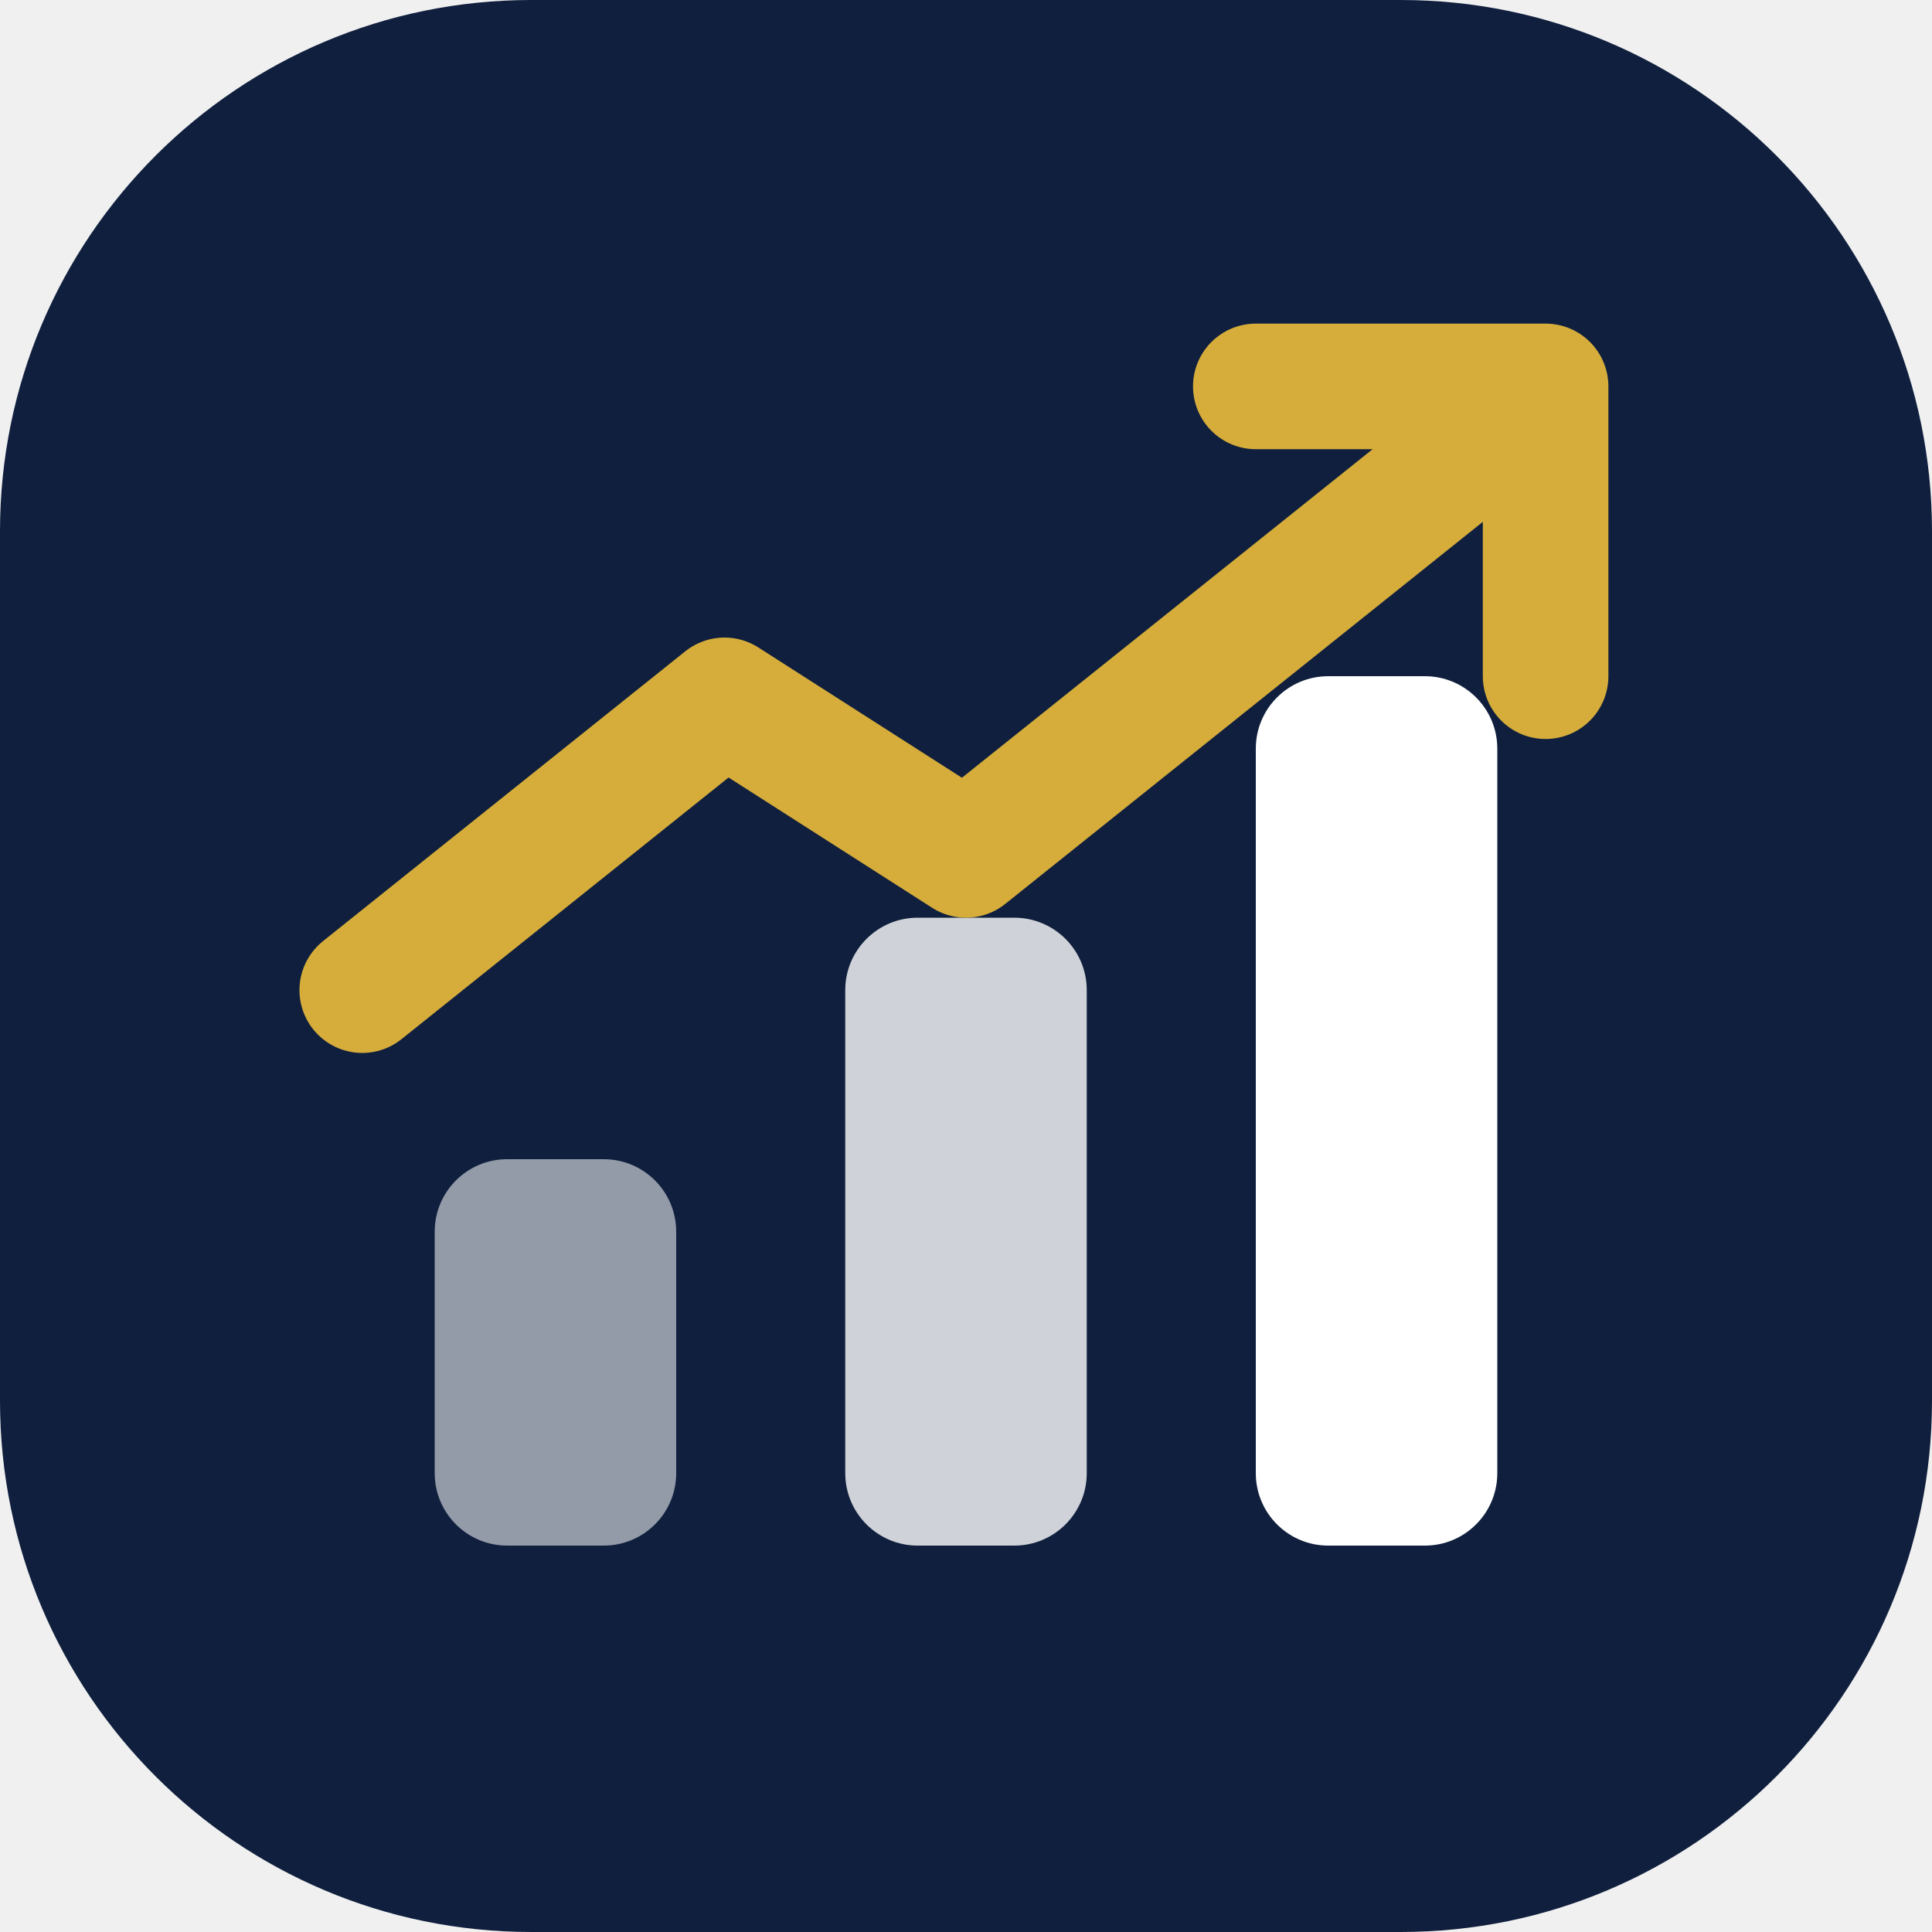
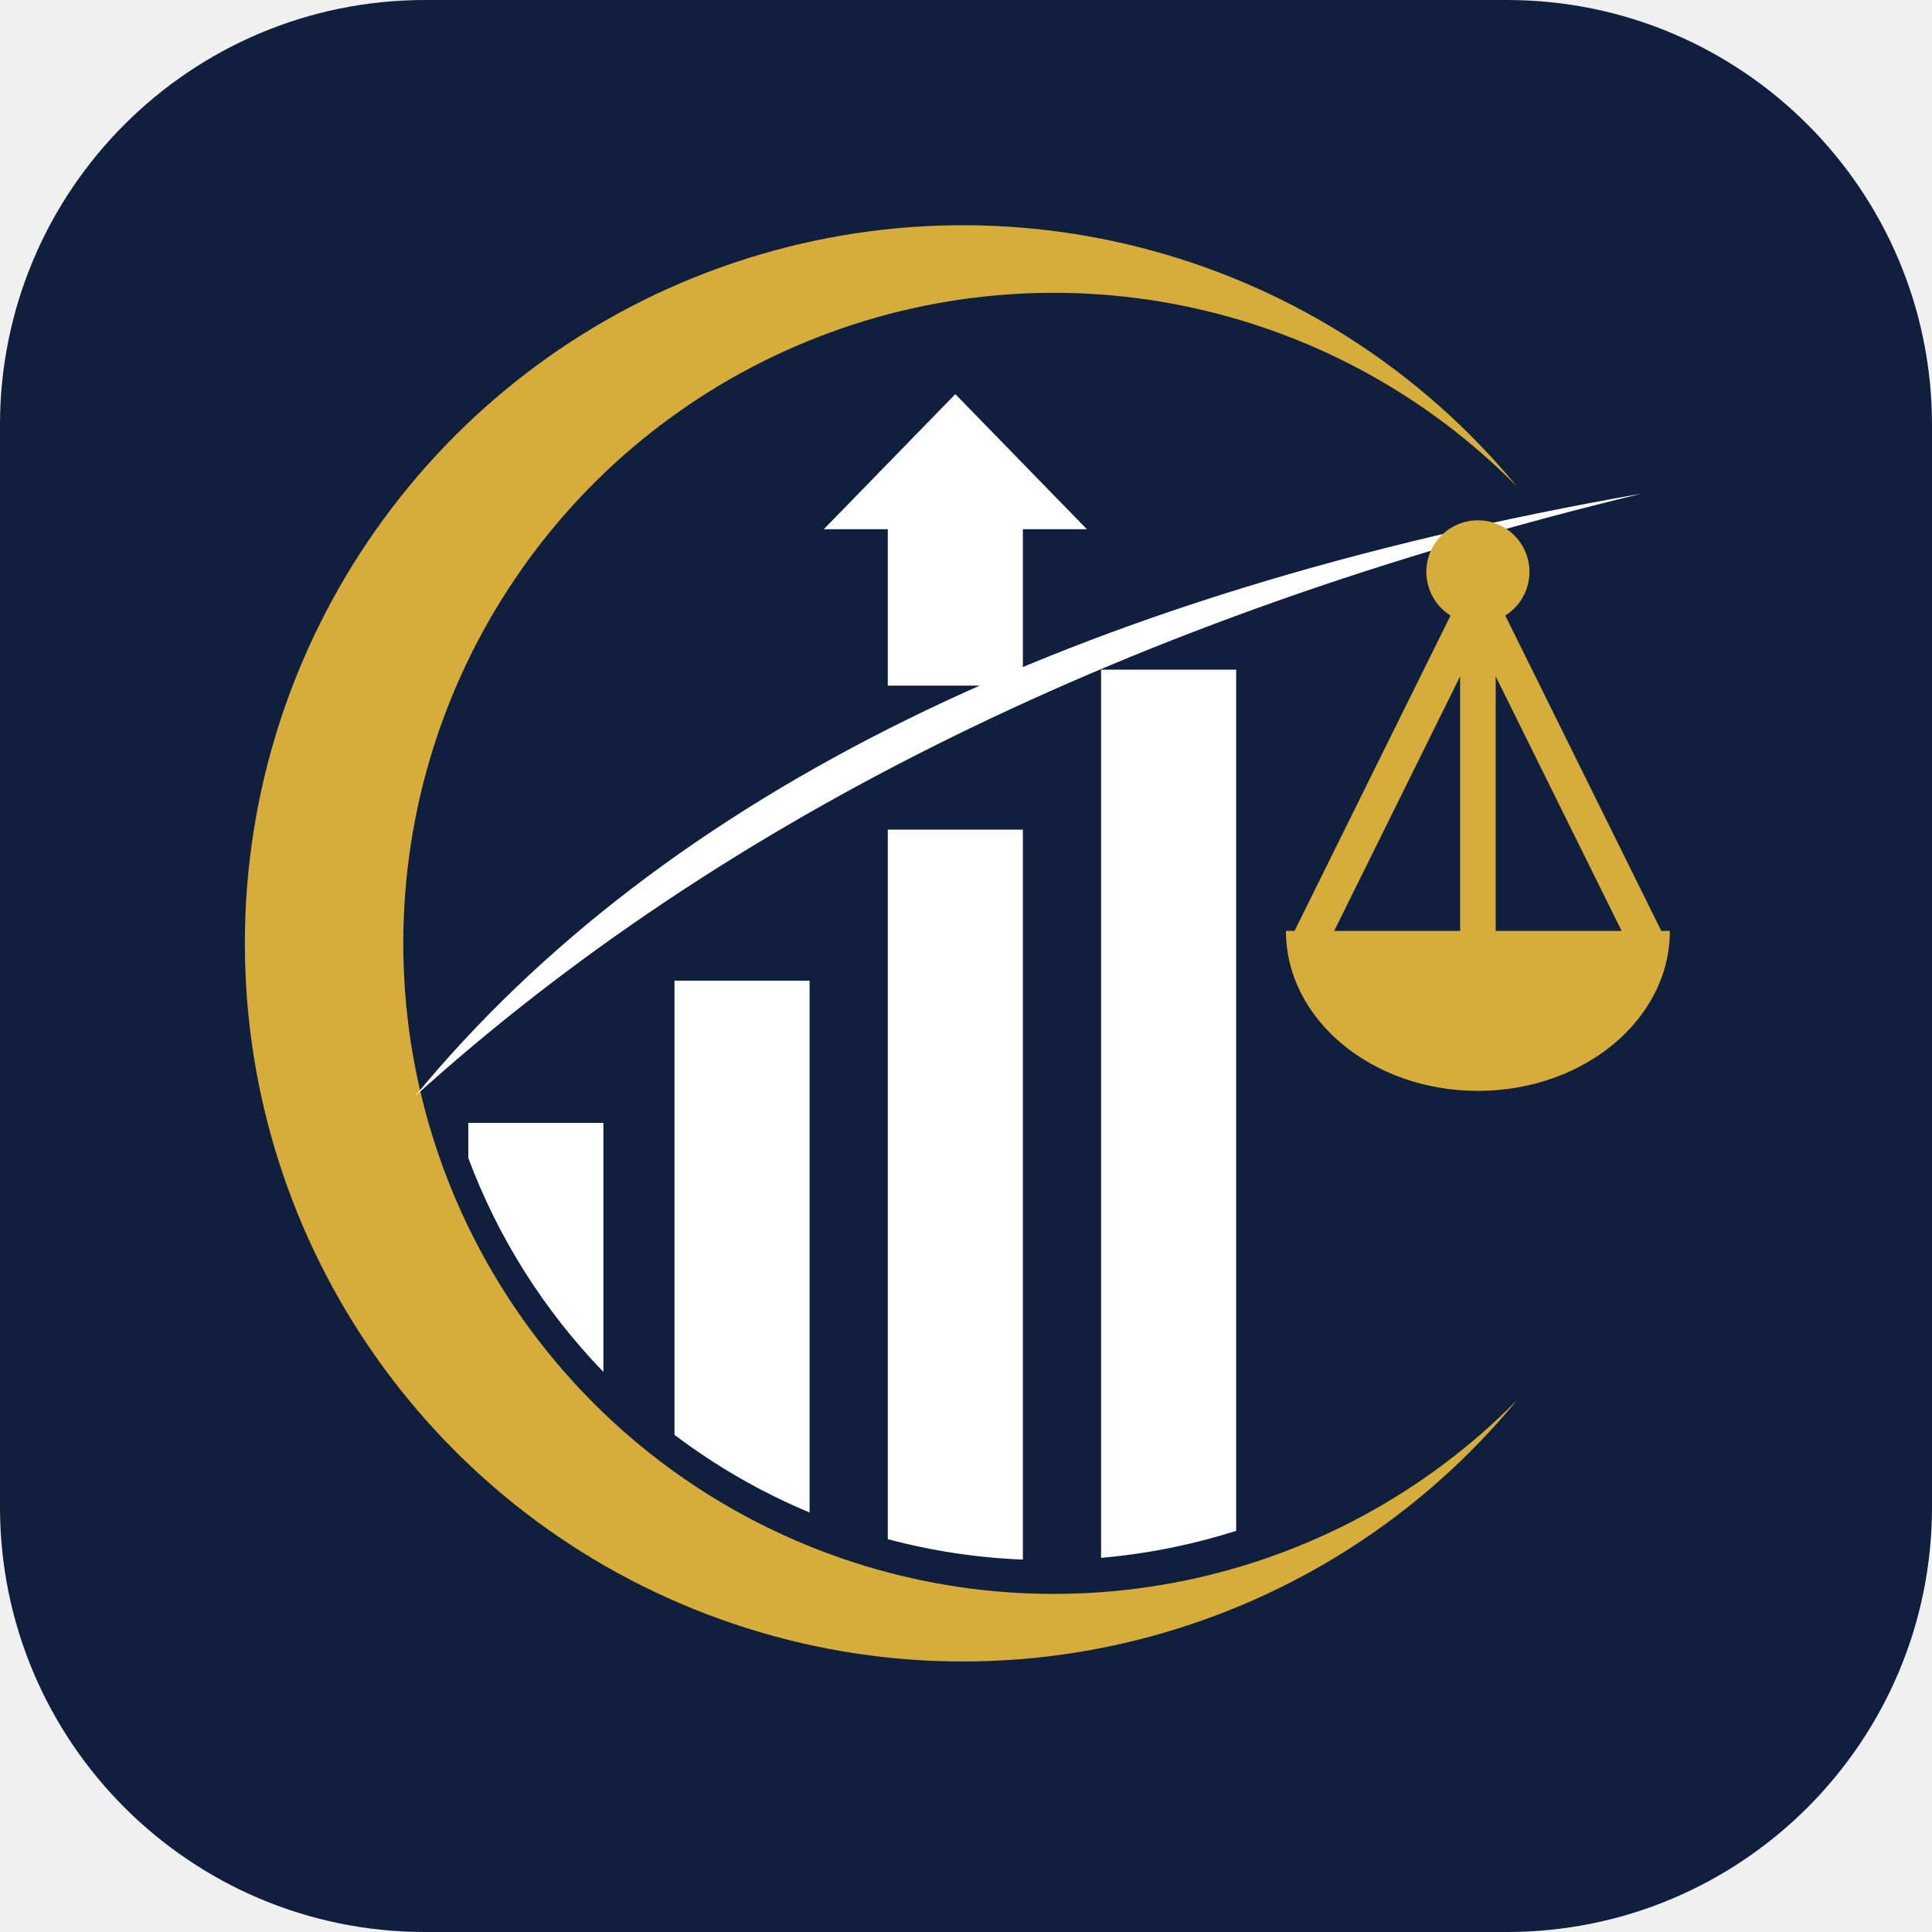
- <svg xmlns="http://www.w3.org/2000/svg" viewBox="0 0 40 40">
-   <rect width="40" height="40" rx="11" fill="#0f1f3d" />
-   <rect x="9" y="24" width="5" height="8" rx="1.5" fill="#fff" opacity=".55" />
-   <rect x="17.5" y="19" width="5" height="13" rx="1.5" fill="#fff" opacity=".8" />
-   <rect x="26" y="14" width="5" height="18" rx="1.5" fill="#fff" />
-   <path d="M7.5 20.5 15 14.5l5 3.2 11.5-9.2M26 8h6v6" fill="none" stroke="#d6ad3b" stroke-width="2.6" stroke-linecap="round" stroke-linejoin="round" />
+ <svg xmlns="http://www.w3.org/2000/svg" viewBox="0 0 100 100">
+   <rect width="100" height="100" rx="22" fill="#0f1f3d" />
+   <g transform="translate(4 2) scale(.92)">
+     <path d="M81 25.2A40.4 40.4 0 1 0 81 76.6A36.6 36.6 0 1 1 81 25.2Z" fill="#d6ad3b" />
+     <path d="M22 61H29.6V75.01A34.8 34.8 0 0 1 22 62.98ZM33.6 53H41.2V82.92A34.8 34.8 0 0 1 33.6 78.55ZM45.6 44.5H53.2V85.57A34.8 34.8 0 0 1 45.6 84.42ZM57.6 35.5H65.2V83.95A34.8 34.8 0 0 1 57.6 85.47ZM49.4 20 56.8 27.6H53.2V36.4H45.6V27.6H42ZM19 59.5Q40 34 88 25.6Q45 36 19 59.5Z" fill="#fff" />
+     <circle cx="78.8" cy="30" r="2.9" fill="#d6ad3b" />
+     <path d="M78.8 31.6 69.4 50.6M78.8 31.6 88.2 50.6M78.8 31.6V50.6" stroke="#d6ad3b" stroke-width="2" stroke-linecap="round" fill="none" />
+     <path d="M68 50.2H89.6A10.8 9 0 0 1 68 50.2Z" fill="#d6ad3b" />
+   </g>
</svg>
